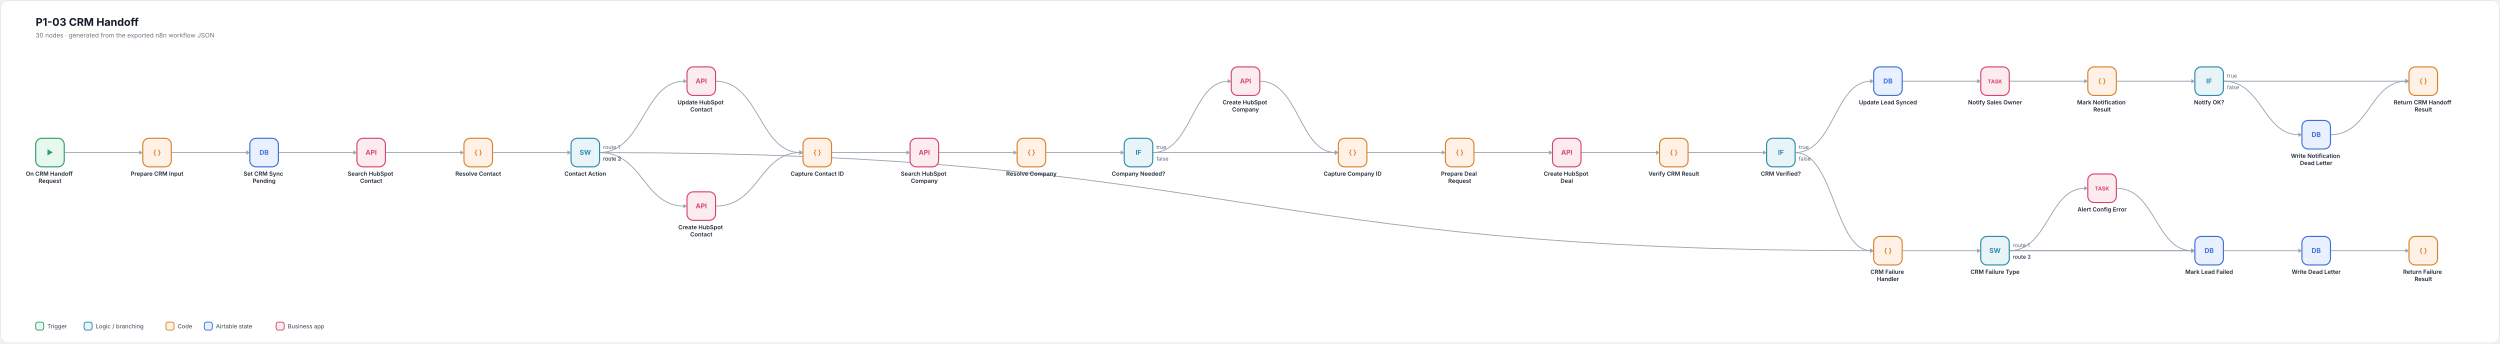
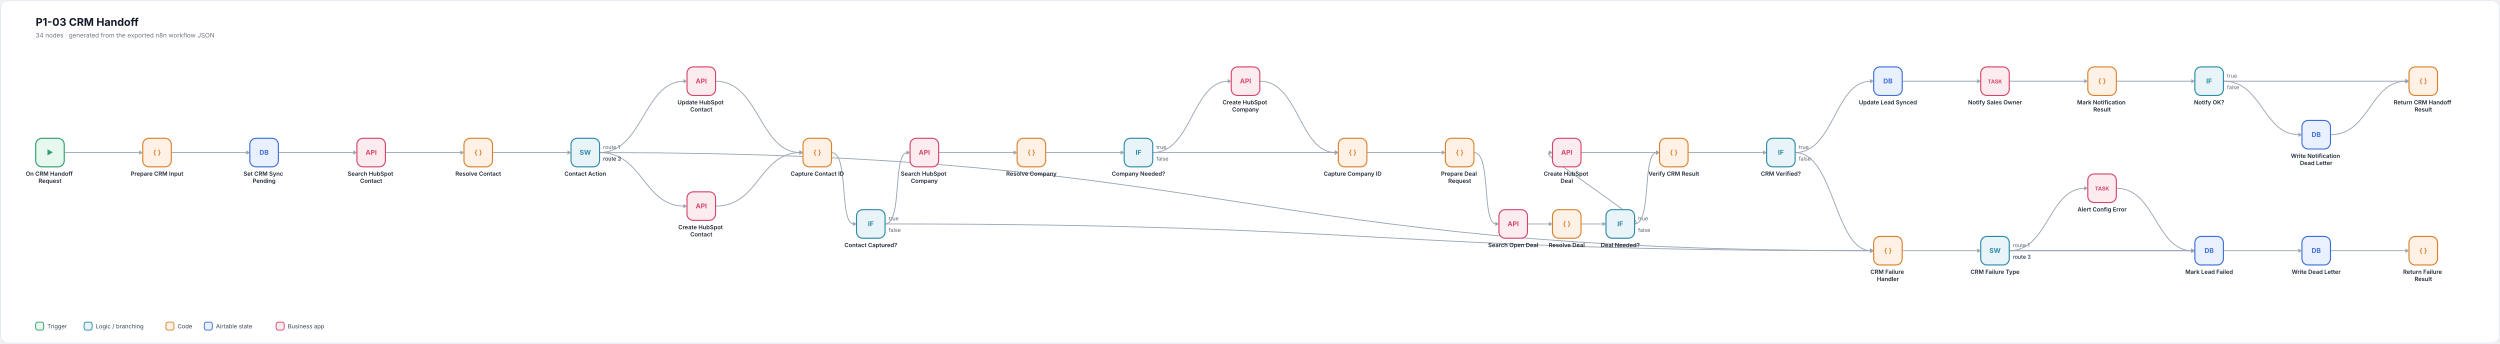
<svg xmlns="http://www.w3.org/2000/svg" width="5604" height="770" viewBox="0 0 5604 770" font-family="Inter, -apple-system, Segoe UI, Helvetica, Arial, sans-serif">
  <rect width="5604" height="770" rx="18" fill="#FFFFFF" />
  <rect x="1" y="1" width="5602" height="768" rx="18" fill="none" stroke="#E2E8F0" stroke-width="2" />
  <text x="80" y="58" font-size="24" font-weight="700" fill="#111827">P1-03 CRM Handoff</text>
-   <text x="80" y="84" font-size="14" fill="#6B7280">30 nodes · generated from the exported n8n workflow JSON</text>
+   <text x="80" y="84" font-size="14" fill="#6B7280">34 nodes · generated from the exported n8n workflow JSON</text>
  <path d="M144,342 C232,342 232,342 314,342" fill="none" stroke="#9AA5B4" stroke-width="2" />
  <path d="M312,337 L320,342 L312,347 Z" fill="#9AA5B4" />
  <path d="M384,342 C472,342 472,342 554,342" fill="none" stroke="#9AA5B4" stroke-width="2" />
  <path d="M552,337 L560,342 L552,347 Z" fill="#9AA5B4" />
  <path d="M624,342 C712,342 712,342 794,342" fill="none" stroke="#9AA5B4" stroke-width="2" />
  <path d="M792,337 L800,342 L792,347 Z" fill="#9AA5B4" />
  <path d="M864,342 C952,342 952,342 1034,342" fill="none" stroke="#9AA5B4" stroke-width="2" />
  <path d="M1032,337 L1040,342 L1032,347 Z" fill="#9AA5B4" />
  <path d="M1104,342 C1192,342 1192,342 1274,342" fill="none" stroke="#9AA5B4" stroke-width="2" />
  <path d="M1272,337 L1280,342 L1272,347 Z" fill="#9AA5B4" />
  <path d="M1344,342 C1442,342 1442,182 1534,182" fill="none" stroke="#9AA5B4" stroke-width="2" />
  <path d="M1532,177 L1540,182 L1532,187 Z" fill="#9AA5B4" />
  <text x="1352" y="334" font-size="12" fill="#5B6575">route 1</text>
  <path d="M1344,342 C1442,342 1442,462 1534,462" fill="none" stroke="#9AA5B4" stroke-width="2" />
  <path d="M1532,457 L1540,462 L1532,467 Z" fill="#9AA5B4" />
  <text x="1352" y="360" font-size="12" fill="#5B6575">route 2</text>
  <path d="M1344,342 C2772,342 2772,562 4194,562" fill="none" stroke="#9AA5B4" stroke-width="2" />
  <path d="M4192,557 L4200,562 L4192,567 Z" fill="#9AA5B4" />
  <text x="1352" y="360" font-size="12" fill="#5B6575">route 3</text>
  <path d="M1604,182 C1702,182 1702,342 1794,342" fill="none" stroke="#9AA5B4" stroke-width="2" />
  <path d="M1792,337 L1800,342 L1792,347 Z" fill="#9AA5B4" />
  <path d="M1604,462 C1702,462 1702,342 1794,342" fill="none" stroke="#9AA5B4" stroke-width="2" />
  <path d="M1792,337 L1800,342 L1792,347 Z" fill="#9AA5B4" />
-   <path d="M1864,342 C1952,342 1952,342 2034,342" fill="none" stroke="#9AA5B4" stroke-width="2" />
-   <path d="M2032,337 L2040,342 L2032,347 Z" fill="#9AA5B4" />
+   <path d="M1864,342 C1904,342 1880,502 1914,502" fill="none" stroke="#9AA5B4" stroke-width="2" />
+   <path d="M1912,497 L1920,502 L1912,507 Z" fill="#9AA5B4" />
  <path d="M2104,342 C2192,342 2192,342 2274,342" fill="none" stroke="#9AA5B4" stroke-width="2" />
  <path d="M2272,337 L2280,342 L2272,347 Z" fill="#9AA5B4" />
  <path d="M2344,342 C2432,342 2432,342 2514,342" fill="none" stroke="#9AA5B4" stroke-width="2" />
  <path d="M2512,337 L2520,342 L2512,347 Z" fill="#9AA5B4" />
  <path d="M2584,342 C2672,342 2672,182 2754,182" fill="none" stroke="#9AA5B4" stroke-width="2" />
  <path d="M2752,177 L2760,182 L2752,187 Z" fill="#9AA5B4" />
  <text x="2592" y="334" font-size="12" fill="#5B6575">true</text>
  <path d="M2584,342 C2792,342 2792,342 2994,342" fill="none" stroke="#9AA5B4" stroke-width="2" />
  <path d="M2992,337 L3000,342 L2992,347 Z" fill="#9AA5B4" />
  <text x="2592" y="360" font-size="12" fill="#5B6575">false</text>
  <path d="M2824,182 C2912,182 2912,342 2994,342" fill="none" stroke="#9AA5B4" stroke-width="2" />
  <path d="M2992,337 L3000,342 L2992,347 Z" fill="#9AA5B4" />
  <path d="M3064,342 C3152,342 3152,342 3234,342" fill="none" stroke="#9AA5B4" stroke-width="2" />
  <path d="M3232,337 L3240,342 L3232,347 Z" fill="#9AA5B4" />
-   <path d="M3304,342 C3392,342 3392,342 3474,342" fill="none" stroke="#9AA5B4" stroke-width="2" />
-   <path d="M3472,337 L3480,342 L3472,347 Z" fill="#9AA5B4" />
+   <path d="M3304,342 C3344,342 3320,502 3354,502" fill="none" stroke="#9AA5B4" stroke-width="2" />
+   <path d="M3352,497 L3360,502 L3352,507 Z" fill="#9AA5B4" />
  <path d="M3544,342 C3632,342 3632,342 3714,342" fill="none" stroke="#9AA5B4" stroke-width="2" />
  <path d="M3712,337 L3720,342 L3712,347 Z" fill="#9AA5B4" />
  <path d="M3784,342 C3872,342 3872,342 3954,342" fill="none" stroke="#9AA5B4" stroke-width="2" />
  <path d="M3952,337 L3960,342 L3952,347 Z" fill="#9AA5B4" />
  <path d="M4024,342 C4112,342 4112,182 4194,182" fill="none" stroke="#9AA5B4" stroke-width="2" />
  <path d="M4192,177 L4200,182 L4192,187 Z" fill="#9AA5B4" />
  <text x="4032" y="334" font-size="12" fill="#5B6575">true</text>
  <path d="M4024,342 C4112,342 4112,562 4194,562" fill="none" stroke="#9AA5B4" stroke-width="2" />
  <path d="M4192,557 L4200,562 L4192,567 Z" fill="#9AA5B4" />
  <text x="4032" y="360" font-size="12" fill="#5B6575">false</text>
  <path d="M4264,182 C4352,182 4352,182 4434,182" fill="none" stroke="#9AA5B4" stroke-width="2" />
  <path d="M4432,177 L4440,182 L4432,187 Z" fill="#9AA5B4" />
  <path d="M4504,182 C4592,182 4592,182 4674,182" fill="none" stroke="#9AA5B4" stroke-width="2" />
  <path d="M4672,177 L4680,182 L4672,187 Z" fill="#9AA5B4" />
  <path d="M4744,182 C4832,182 4832,182 4914,182" fill="none" stroke="#9AA5B4" stroke-width="2" />
  <path d="M4912,177 L4920,182 L4912,187 Z" fill="#9AA5B4" />
  <path d="M4984,182 C5192,182 5192,182 5394,182" fill="none" stroke="#9AA5B4" stroke-width="2" />
  <path d="M5392,177 L5400,182 L5392,187 Z" fill="#9AA5B4" />
  <text x="4992" y="174" font-size="12" fill="#5B6575">true</text>
  <path d="M4984,182 C5072,182 5072,302 5154,302" fill="none" stroke="#9AA5B4" stroke-width="2" />
  <path d="M5152,297 L5160,302 L5152,307 Z" fill="#9AA5B4" />
  <text x="4992" y="200" font-size="12" fill="#5B6575">false</text>
  <path d="M5224,302 C5312,302 5312,182 5394,182" fill="none" stroke="#9AA5B4" stroke-width="2" />
  <path d="M5392,177 L5400,182 L5392,187 Z" fill="#9AA5B4" />
  <path d="M4264,562 C4352,562 4352,562 4434,562" fill="none" stroke="#9AA5B4" stroke-width="2" />
  <path d="M4432,557 L4440,562 L4432,567 Z" fill="#9AA5B4" />
  <path d="M4504,562 C4592,562 4592,422 4674,422" fill="none" stroke="#9AA5B4" stroke-width="2" />
  <path d="M4672,417 L4680,422 L4672,427 Z" fill="#9AA5B4" />
  <text x="4512" y="554" font-size="12" fill="#5B6575">route 1</text>
  <path d="M4504,562 C4712,562 4712,562 4914,562" fill="none" stroke="#9AA5B4" stroke-width="2" />
  <path d="M4912,557 L4920,562 L4912,567 Z" fill="#9AA5B4" />
  <text x="4512" y="580" font-size="12" fill="#5B6575">route 2</text>
  <path d="M4504,562 C4712,562 4712,562 4914,562" fill="none" stroke="#9AA5B4" stroke-width="2" />
  <path d="M4912,557 L4920,562 L4912,567 Z" fill="#9AA5B4" />
  <text x="4512" y="580" font-size="12" fill="#5B6575">route 3</text>
  <path d="M4744,422 C4832,422 4832,562 4914,562" fill="none" stroke="#9AA5B4" stroke-width="2" />
  <path d="M4912,557 L4920,562 L4912,567 Z" fill="#9AA5B4" />
  <path d="M4984,562 C5072,562 5072,562 5154,562" fill="none" stroke="#9AA5B4" stroke-width="2" />
  <path d="M5152,557 L5160,562 L5152,567 Z" fill="#9AA5B4" />
  <path d="M5224,562 C5312,562 5312,562 5394,562" fill="none" stroke="#9AA5B4" stroke-width="2" />
  <path d="M5392,557 L5400,562 L5392,567 Z" fill="#9AA5B4" />
+   <path d="M1984,502 C2024,502 2000,342 2034,342" fill="none" stroke="#9AA5B4" stroke-width="2" />
+   <path d="M2032,337 L2040,342 L2032,347 Z" fill="#9AA5B4" />
+   <text x="1992" y="494" font-size="12" fill="#5B6575">true</text>
+   <path d="M1984,502 C3092,502 3092,562 4194,562" fill="none" stroke="#9AA5B4" stroke-width="2" />
+   <path d="M4192,557 L4200,562 L4192,567 Z" fill="#9AA5B4" />
+   <text x="1992" y="520" font-size="12" fill="#5B6575">false</text>
+   <path d="M3424,502 C3464,502 3440,502 3474,502" fill="none" stroke="#9AA5B4" stroke-width="2" />
+   <path d="M3472,497 L3480,502 L3472,507 Z" fill="#9AA5B4" />
+   <path d="M3544,502 C3584,502 3560,502 3594,502" fill="none" stroke="#9AA5B4" stroke-width="2" />
+   <path d="M3592,497 L3600,502 L3592,507 Z" fill="#9AA5B4" />
+   <path d="M3664,502 C3704,502 3440,342 3474,342" fill="none" stroke="#9AA5B4" stroke-width="2" />
+   <path d="M3472,337 L3480,342 L3472,347 Z" fill="#9AA5B4" />
+   <text x="3672" y="494" font-size="12" fill="#5B6575">true</text>
+   <path d="M3664,502 C3704,502 3680,342 3714,342" fill="none" stroke="#9AA5B4" stroke-width="2" />
+   <path d="M3712,337 L3720,342 L3712,347 Z" fill="#9AA5B4" />
+   <text x="3672" y="520" font-size="12" fill="#5B6575">false</text>
  <g>
    <rect x="80" y="310" width="64" height="64" rx="14" fill="#E7F8EF" stroke="#2F9E6A" stroke-width="2.5" />
    <text x="112" y="347" text-anchor="middle" font-size="15" font-weight="700" fill="#2F9E6A">▶</text>
    <text x="112" y="394" text-anchor="middle" font-size="13" font-weight="600" fill="#1F2937">
      <tspan x="112" dy="0">On CRM Handoff</tspan>
      <tspan x="112" dy="16">Request</tspan>
    </text>
  </g>
  <g>
    <rect x="320" y="310" width="64" height="64" rx="14" fill="#FFF1E6" stroke="#D9822B" stroke-width="2.5" />
    <text x="352" y="347" text-anchor="middle" font-size="15" font-weight="700" fill="#D9822B">{ }</text>
    <text x="352" y="394" text-anchor="middle" font-size="13" font-weight="600" fill="#1F2937">
      <tspan x="352" dy="0">Prepare CRM Input</tspan>
    </text>
  </g>
  <g>
    <rect x="560" y="310" width="64" height="64" rx="14" fill="#E9F0FF" stroke="#3E6FD8" stroke-width="2.5" />
    <text x="592" y="347" text-anchor="middle" font-size="15" font-weight="700" fill="#3E6FD8">DB</text>
    <text x="592" y="394" text-anchor="middle" font-size="13" font-weight="600" fill="#1F2937">
      <tspan x="592" dy="0">Set CRM Sync</tspan>
      <tspan x="592" dy="16">Pending</tspan>
    </text>
  </g>
  <g>
    <rect x="800" y="310" width="64" height="64" rx="14" fill="#FDECEF" stroke="#D6456B" stroke-width="2.5" />
    <text x="832" y="347" text-anchor="middle" font-size="15" font-weight="700" fill="#D6456B">API</text>
    <text x="832" y="394" text-anchor="middle" font-size="13" font-weight="600" fill="#1F2937">
      <tspan x="832" dy="0">Search HubSpot</tspan>
      <tspan x="832" dy="16">Contact</tspan>
    </text>
  </g>
  <g>
    <rect x="1040" y="310" width="64" height="64" rx="14" fill="#FFF1E6" stroke="#D9822B" stroke-width="2.5" />
    <text x="1072" y="347" text-anchor="middle" font-size="15" font-weight="700" fill="#D9822B">{ }</text>
    <text x="1072" y="394" text-anchor="middle" font-size="13" font-weight="600" fill="#1F2937">
      <tspan x="1072" dy="0">Resolve Contact</tspan>
    </text>
  </g>
  <g>
    <rect x="1280" y="310" width="64" height="64" rx="14" fill="#E8F4F8" stroke="#2B8BA8" stroke-width="2.5" />
    <text x="1312" y="347" text-anchor="middle" font-size="15" font-weight="700" fill="#2B8BA8">SW</text>
    <text x="1312" y="394" text-anchor="middle" font-size="13" font-weight="600" fill="#1F2937">
      <tspan x="1312" dy="0">Contact Action</tspan>
    </text>
  </g>
  <g>
    <rect x="1540" y="150" width="64" height="64" rx="14" fill="#FDECEF" stroke="#D6456B" stroke-width="2.5" />
    <text x="1572" y="187" text-anchor="middle" font-size="15" font-weight="700" fill="#D6456B">API</text>
    <text x="1572" y="234" text-anchor="middle" font-size="13" font-weight="600" fill="#1F2937">
      <tspan x="1572" dy="0">Update HubSpot</tspan>
      <tspan x="1572" dy="16">Contact</tspan>
    </text>
  </g>
  <g>
    <rect x="1540" y="430" width="64" height="64" rx="14" fill="#FDECEF" stroke="#D6456B" stroke-width="2.5" />
    <text x="1572" y="467" text-anchor="middle" font-size="15" font-weight="700" fill="#D6456B">API</text>
    <text x="1572" y="514" text-anchor="middle" font-size="13" font-weight="600" fill="#1F2937">
      <tspan x="1572" dy="0">Create HubSpot</tspan>
      <tspan x="1572" dy="16">Contact</tspan>
    </text>
  </g>
  <g>
    <rect x="1800" y="310" width="64" height="64" rx="14" fill="#FFF1E6" stroke="#D9822B" stroke-width="2.5" />
    <text x="1832" y="347" text-anchor="middle" font-size="15" font-weight="700" fill="#D9822B">{ }</text>
    <text x="1832" y="394" text-anchor="middle" font-size="13" font-weight="600" fill="#1F2937">
      <tspan x="1832" dy="0">Capture Contact ID</tspan>
    </text>
  </g>
  <g>
+     <rect x="1920" y="470" width="64" height="64" rx="14" fill="#E8F4F8" stroke="#2B8BA8" stroke-width="2.5" />
+     <text x="1952" y="507" text-anchor="middle" font-size="15" font-weight="700" fill="#2B8BA8">IF</text>
+     <text x="1952" y="554" text-anchor="middle" font-size="13" font-weight="600" fill="#1F2937">
+       <tspan x="1952" dy="0">Contact Captured?</tspan>
+     </text>
+   </g>
+   <g>
    <rect x="2040" y="310" width="64" height="64" rx="14" fill="#FDECEF" stroke="#D6456B" stroke-width="2.5" />
    <text x="2072" y="347" text-anchor="middle" font-size="15" font-weight="700" fill="#D6456B">API</text>
    <text x="2072" y="394" text-anchor="middle" font-size="13" font-weight="600" fill="#1F2937">
      <tspan x="2072" dy="0">Search HubSpot</tspan>
      <tspan x="2072" dy="16">Company</tspan>
    </text>
  </g>
  <g>
    <rect x="2280" y="310" width="64" height="64" rx="14" fill="#FFF1E6" stroke="#D9822B" stroke-width="2.5" />
    <text x="2312" y="347" text-anchor="middle" font-size="15" font-weight="700" fill="#D9822B">{ }</text>
    <text x="2312" y="394" text-anchor="middle" font-size="13" font-weight="600" fill="#1F2937">
      <tspan x="2312" dy="0">Resolve Company</tspan>
    </text>
  </g>
  <g>
    <rect x="2520" y="310" width="64" height="64" rx="14" fill="#E8F4F8" stroke="#2B8BA8" stroke-width="2.5" />
    <text x="2552" y="347" text-anchor="middle" font-size="15" font-weight="700" fill="#2B8BA8">IF</text>
    <text x="2552" y="394" text-anchor="middle" font-size="13" font-weight="600" fill="#1F2937">
      <tspan x="2552" dy="0">Company Needed?</tspan>
    </text>
  </g>
  <g>
    <rect x="2760" y="150" width="64" height="64" rx="14" fill="#FDECEF" stroke="#D6456B" stroke-width="2.5" />
    <text x="2792" y="187" text-anchor="middle" font-size="15" font-weight="700" fill="#D6456B">API</text>
    <text x="2792" y="234" text-anchor="middle" font-size="13" font-weight="600" fill="#1F2937">
      <tspan x="2792" dy="0">Create HubSpot</tspan>
      <tspan x="2792" dy="16">Company</tspan>
    </text>
  </g>
  <g>
    <rect x="3000" y="310" width="64" height="64" rx="14" fill="#FFF1E6" stroke="#D9822B" stroke-width="2.5" />
    <text x="3032" y="347" text-anchor="middle" font-size="15" font-weight="700" fill="#D9822B">{ }</text>
    <text x="3032" y="394" text-anchor="middle" font-size="13" font-weight="600" fill="#1F2937">
      <tspan x="3032" dy="0">Capture Company ID</tspan>
    </text>
  </g>
  <g>
    <rect x="3240" y="310" width="64" height="64" rx="14" fill="#FFF1E6" stroke="#D9822B" stroke-width="2.5" />
    <text x="3272" y="347" text-anchor="middle" font-size="15" font-weight="700" fill="#D9822B">{ }</text>
    <text x="3272" y="394" text-anchor="middle" font-size="13" font-weight="600" fill="#1F2937">
      <tspan x="3272" dy="0">Prepare Deal</tspan>
      <tspan x="3272" dy="16">Request</tspan>
+     </text>
+   </g>
+   <g>
+     <rect x="3360" y="470" width="64" height="64" rx="14" fill="#FDECEF" stroke="#D6456B" stroke-width="2.5" />
+     <text x="3392" y="507" text-anchor="middle" font-size="15" font-weight="700" fill="#D6456B">API</text>
+     <text x="3392" y="554" text-anchor="middle" font-size="13" font-weight="600" fill="#1F2937">
+       <tspan x="3392" dy="0">Search Open Deal</tspan>
+     </text>
+   </g>
+   <g>
+     <rect x="3480" y="470" width="64" height="64" rx="14" fill="#FFF1E6" stroke="#D9822B" stroke-width="2.5" />
+     <text x="3512" y="507" text-anchor="middle" font-size="15" font-weight="700" fill="#D9822B">{ }</text>
+     <text x="3512" y="554" text-anchor="middle" font-size="13" font-weight="600" fill="#1F2937">
+       <tspan x="3512" dy="0">Resolve Deal</tspan>
+     </text>
+   </g>
+   <g>
+     <rect x="3600" y="470" width="64" height="64" rx="14" fill="#E8F4F8" stroke="#2B8BA8" stroke-width="2.5" />
+     <text x="3632" y="507" text-anchor="middle" font-size="15" font-weight="700" fill="#2B8BA8">IF</text>
+     <text x="3632" y="554" text-anchor="middle" font-size="13" font-weight="600" fill="#1F2937">
+       <tspan x="3632" dy="0">Deal Needed?</tspan>
    </text>
  </g>
  <g>
    <rect x="3480" y="310" width="64" height="64" rx="14" fill="#FDECEF" stroke="#D6456B" stroke-width="2.5" />
    <text x="3512" y="347" text-anchor="middle" font-size="15" font-weight="700" fill="#D6456B">API</text>
    <text x="3512" y="394" text-anchor="middle" font-size="13" font-weight="600" fill="#1F2937">
      <tspan x="3512" dy="0">Create HubSpot</tspan>
      <tspan x="3512" dy="16">Deal</tspan>
    </text>
  </g>
  <g>
    <rect x="3720" y="310" width="64" height="64" rx="14" fill="#FFF1E6" stroke="#D9822B" stroke-width="2.5" />
    <text x="3752" y="347" text-anchor="middle" font-size="15" font-weight="700" fill="#D9822B">{ }</text>
    <text x="3752" y="394" text-anchor="middle" font-size="13" font-weight="600" fill="#1F2937">
      <tspan x="3752" dy="0">Verify CRM Result</tspan>
    </text>
  </g>
  <g>
    <rect x="3960" y="310" width="64" height="64" rx="14" fill="#E8F4F8" stroke="#2B8BA8" stroke-width="2.5" />
    <text x="3992" y="347" text-anchor="middle" font-size="15" font-weight="700" fill="#2B8BA8">IF</text>
    <text x="3992" y="394" text-anchor="middle" font-size="13" font-weight="600" fill="#1F2937">
      <tspan x="3992" dy="0">CRM Verified?</tspan>
    </text>
  </g>
  <g>
    <rect x="4200" y="150" width="64" height="64" rx="14" fill="#E9F0FF" stroke="#3E6FD8" stroke-width="2.5" />
    <text x="4232" y="187" text-anchor="middle" font-size="15" font-weight="700" fill="#3E6FD8">DB</text>
    <text x="4232" y="234" text-anchor="middle" font-size="13" font-weight="600" fill="#1F2937">
      <tspan x="4232" dy="0">Update Lead Synced</tspan>
    </text>
  </g>
  <g>
    <rect x="4440" y="150" width="64" height="64" rx="14" fill="#FDECEF" stroke="#D6456B" stroke-width="2.5" />
    <text x="4472" y="187" text-anchor="middle" font-size="12" font-weight="700" fill="#D6456B">TASK</text>
    <text x="4472" y="234" text-anchor="middle" font-size="13" font-weight="600" fill="#1F2937">
      <tspan x="4472" dy="0">Notify Sales Owner</tspan>
    </text>
  </g>
  <g>
    <rect x="4680" y="150" width="64" height="64" rx="14" fill="#FFF1E6" stroke="#D9822B" stroke-width="2.5" />
    <text x="4712" y="187" text-anchor="middle" font-size="15" font-weight="700" fill="#D9822B">{ }</text>
    <text x="4712" y="234" text-anchor="middle" font-size="13" font-weight="600" fill="#1F2937">
      <tspan x="4712" dy="0">Mark Notification</tspan>
      <tspan x="4712" dy="16">Result</tspan>
    </text>
  </g>
  <g>
    <rect x="4920" y="150" width="64" height="64" rx="14" fill="#E8F4F8" stroke="#2B8BA8" stroke-width="2.5" />
    <text x="4952" y="187" text-anchor="middle" font-size="15" font-weight="700" fill="#2B8BA8">IF</text>
    <text x="4952" y="234" text-anchor="middle" font-size="13" font-weight="600" fill="#1F2937">
      <tspan x="4952" dy="0">Notify OK?</tspan>
    </text>
  </g>
  <g>
    <rect x="5160" y="270" width="64" height="64" rx="14" fill="#E9F0FF" stroke="#3E6FD8" stroke-width="2.5" />
    <text x="5192" y="307" text-anchor="middle" font-size="15" font-weight="700" fill="#3E6FD8">DB</text>
    <text x="5192" y="354" text-anchor="middle" font-size="13" font-weight="600" fill="#1F2937">
      <tspan x="5192" dy="0">Write Notification</tspan>
      <tspan x="5192" dy="16">Dead Letter</tspan>
    </text>
  </g>
  <g>
    <rect x="5400" y="150" width="64" height="64" rx="14" fill="#FFF1E6" stroke="#D9822B" stroke-width="2.5" />
    <text x="5432" y="187" text-anchor="middle" font-size="15" font-weight="700" fill="#D9822B">{ }</text>
    <text x="5432" y="234" text-anchor="middle" font-size="13" font-weight="600" fill="#1F2937">
      <tspan x="5432" dy="0">Return CRM Handoff</tspan>
      <tspan x="5432" dy="16">Result</tspan>
    </text>
  </g>
  <g>
    <rect x="4200" y="530" width="64" height="64" rx="14" fill="#FFF1E6" stroke="#D9822B" stroke-width="2.5" />
    <text x="4232" y="567" text-anchor="middle" font-size="15" font-weight="700" fill="#D9822B">{ }</text>
    <text x="4232" y="614" text-anchor="middle" font-size="13" font-weight="600" fill="#1F2937">
      <tspan x="4232" dy="0">CRM Failure</tspan>
      <tspan x="4232" dy="16">Handler</tspan>
    </text>
  </g>
  <g>
    <rect x="4440" y="530" width="64" height="64" rx="14" fill="#E8F4F8" stroke="#2B8BA8" stroke-width="2.5" />
    <text x="4472" y="567" text-anchor="middle" font-size="15" font-weight="700" fill="#2B8BA8">SW</text>
    <text x="4472" y="614" text-anchor="middle" font-size="13" font-weight="600" fill="#1F2937">
      <tspan x="4472" dy="0">CRM Failure Type</tspan>
    </text>
  </g>
  <g>
    <rect x="4680" y="390" width="64" height="64" rx="14" fill="#FDECEF" stroke="#D6456B" stroke-width="2.5" />
    <text x="4712" y="427" text-anchor="middle" font-size="12" font-weight="700" fill="#D6456B">TASK</text>
    <text x="4712" y="474" text-anchor="middle" font-size="13" font-weight="600" fill="#1F2937">
      <tspan x="4712" dy="0">Alert Config Error</tspan>
    </text>
  </g>
  <g>
    <rect x="4920" y="530" width="64" height="64" rx="14" fill="#E9F0FF" stroke="#3E6FD8" stroke-width="2.5" />
    <text x="4952" y="567" text-anchor="middle" font-size="15" font-weight="700" fill="#3E6FD8">DB</text>
    <text x="4952" y="614" text-anchor="middle" font-size="13" font-weight="600" fill="#1F2937">
      <tspan x="4952" dy="0">Mark Lead Failed</tspan>
    </text>
  </g>
  <g>
    <rect x="5160" y="530" width="64" height="64" rx="14" fill="#E9F0FF" stroke="#3E6FD8" stroke-width="2.5" />
    <text x="5192" y="567" text-anchor="middle" font-size="15" font-weight="700" fill="#3E6FD8">DB</text>
    <text x="5192" y="614" text-anchor="middle" font-size="13" font-weight="600" fill="#1F2937">
      <tspan x="5192" dy="0">Write Dead Letter</tspan>
    </text>
  </g>
  <g>
    <rect x="5400" y="530" width="64" height="64" rx="14" fill="#FFF1E6" stroke="#D9822B" stroke-width="2.5" />
    <text x="5432" y="567" text-anchor="middle" font-size="15" font-weight="700" fill="#D9822B">{ }</text>
    <text x="5432" y="614" text-anchor="middle" font-size="13" font-weight="600" fill="#1F2937">
      <tspan x="5432" dy="0">Return Failure</tspan>
      <tspan x="5432" dy="16">Result</tspan>
    </text>
  </g>
  <rect x="80" y="722" width="18" height="18" rx="5" fill="#E7F8EF" stroke="#2F9E6A" stroke-width="2" />
  <text x="106" y="736" font-size="13" fill="#374151">Trigger</text>
  <rect x="188.5" y="722" width="18" height="18" rx="5" fill="#E8F4F8" stroke="#2B8BA8" stroke-width="2" />
  <text x="214.5" y="736" font-size="13" fill="#374151">Logic / branching</text>
  <rect x="372" y="722" width="18" height="18" rx="5" fill="#FFF1E6" stroke="#D9822B" stroke-width="2" />
  <text x="398" y="736" font-size="13" fill="#374151">Code</text>
  <rect x="458" y="722" width="18" height="18" rx="5" fill="#E9F0FF" stroke="#3E6FD8" stroke-width="2" />
  <text x="484" y="736" font-size="13" fill="#374151">Airtable state</text>
  <rect x="619" y="722" width="18" height="18" rx="5" fill="#FDECEF" stroke="#D6456B" stroke-width="2" />
  <text x="645" y="736" font-size="13" fill="#374151">Business app</text>
</svg>
